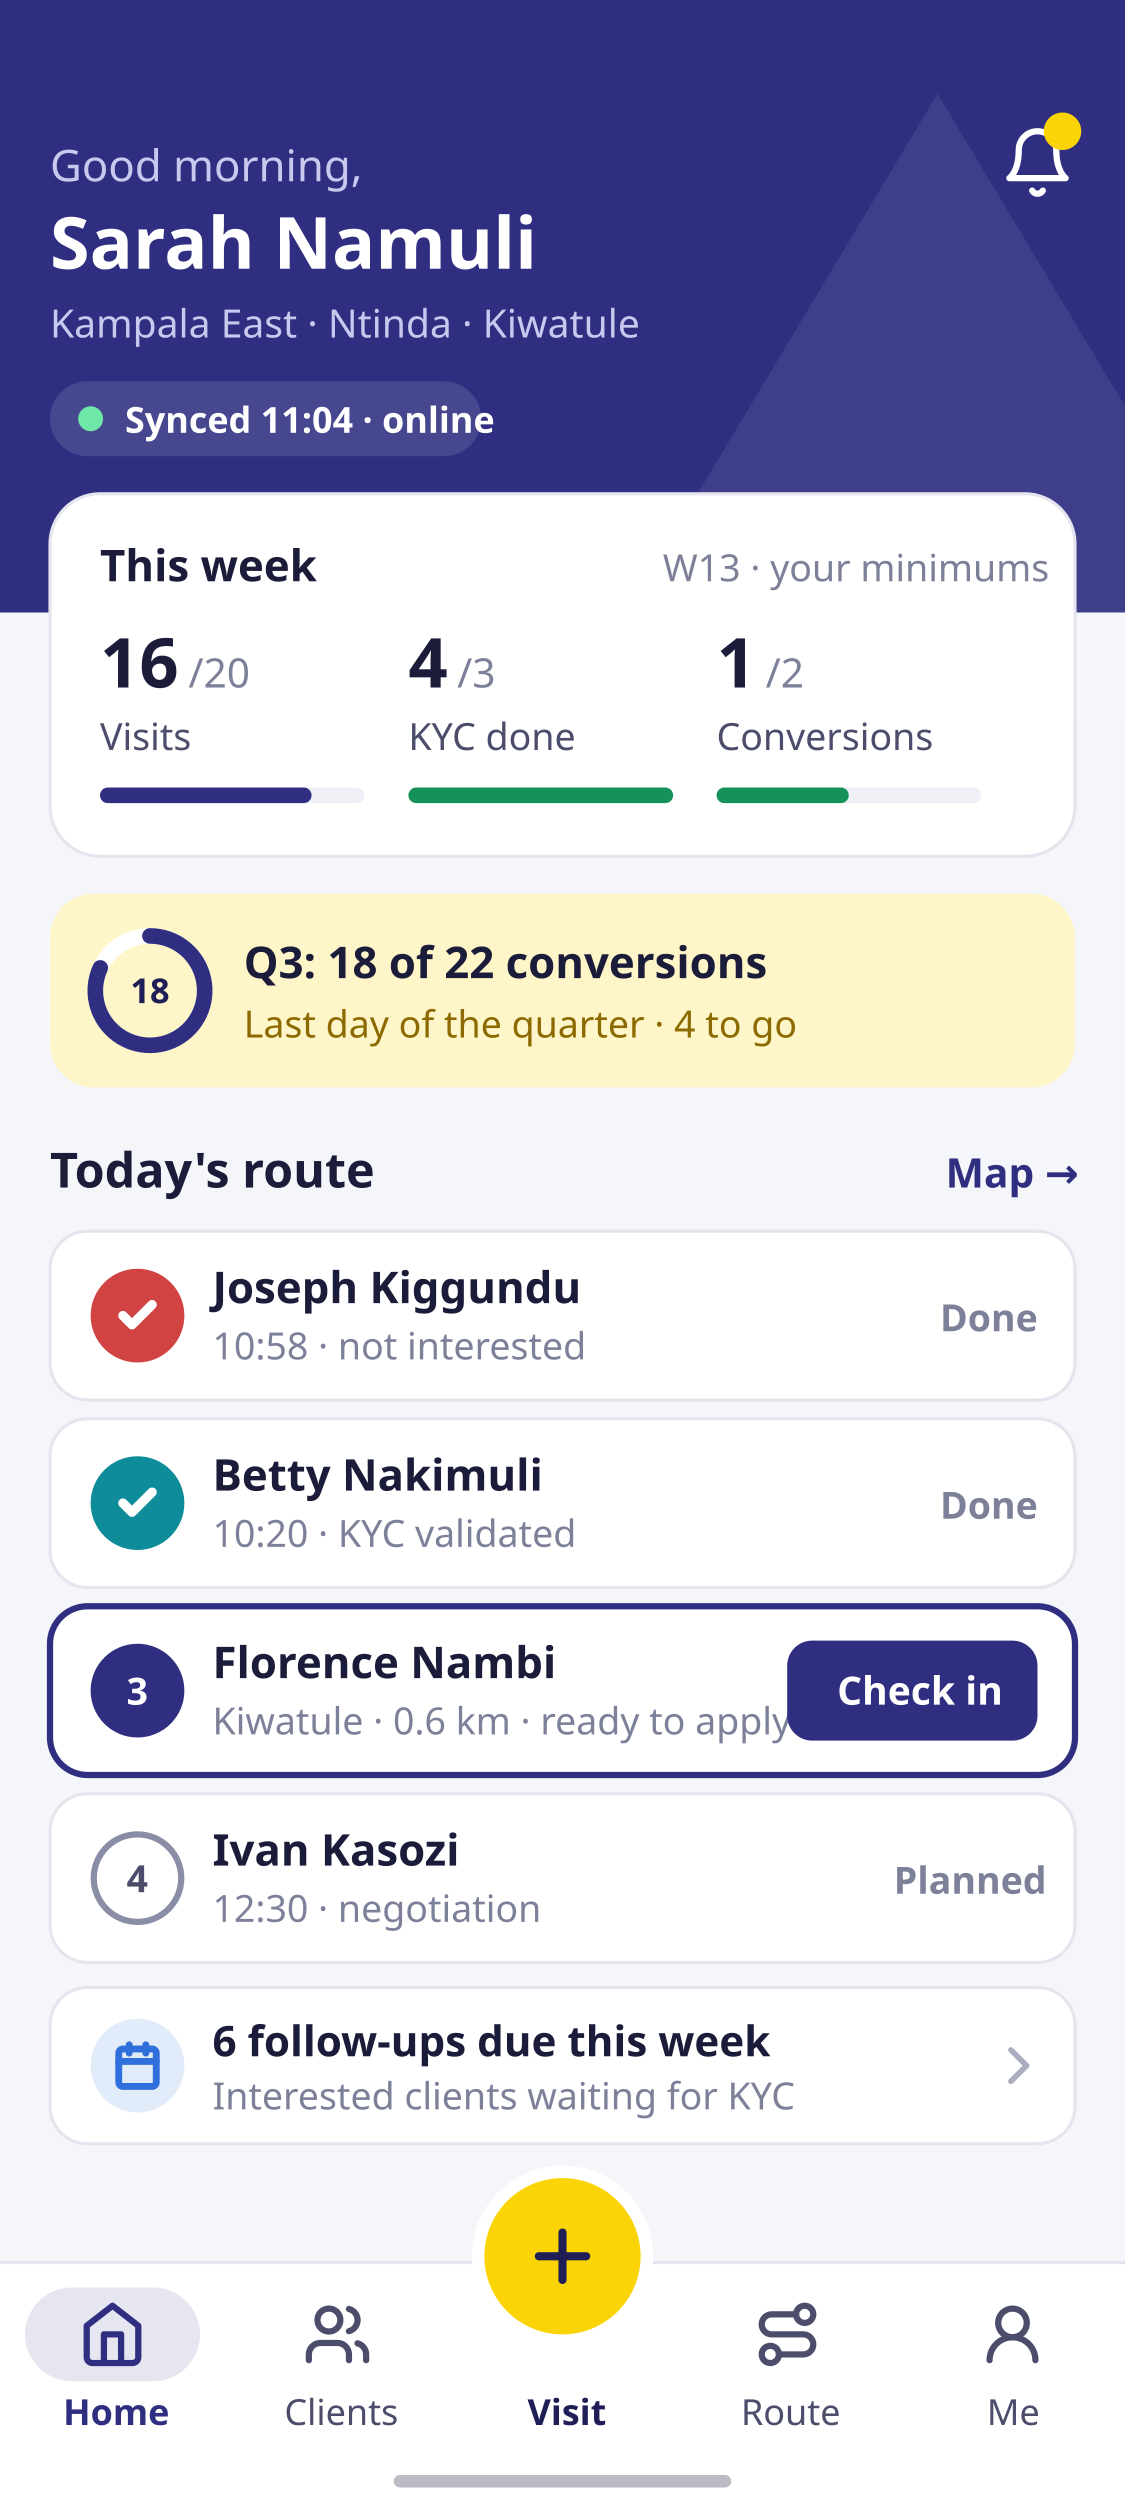
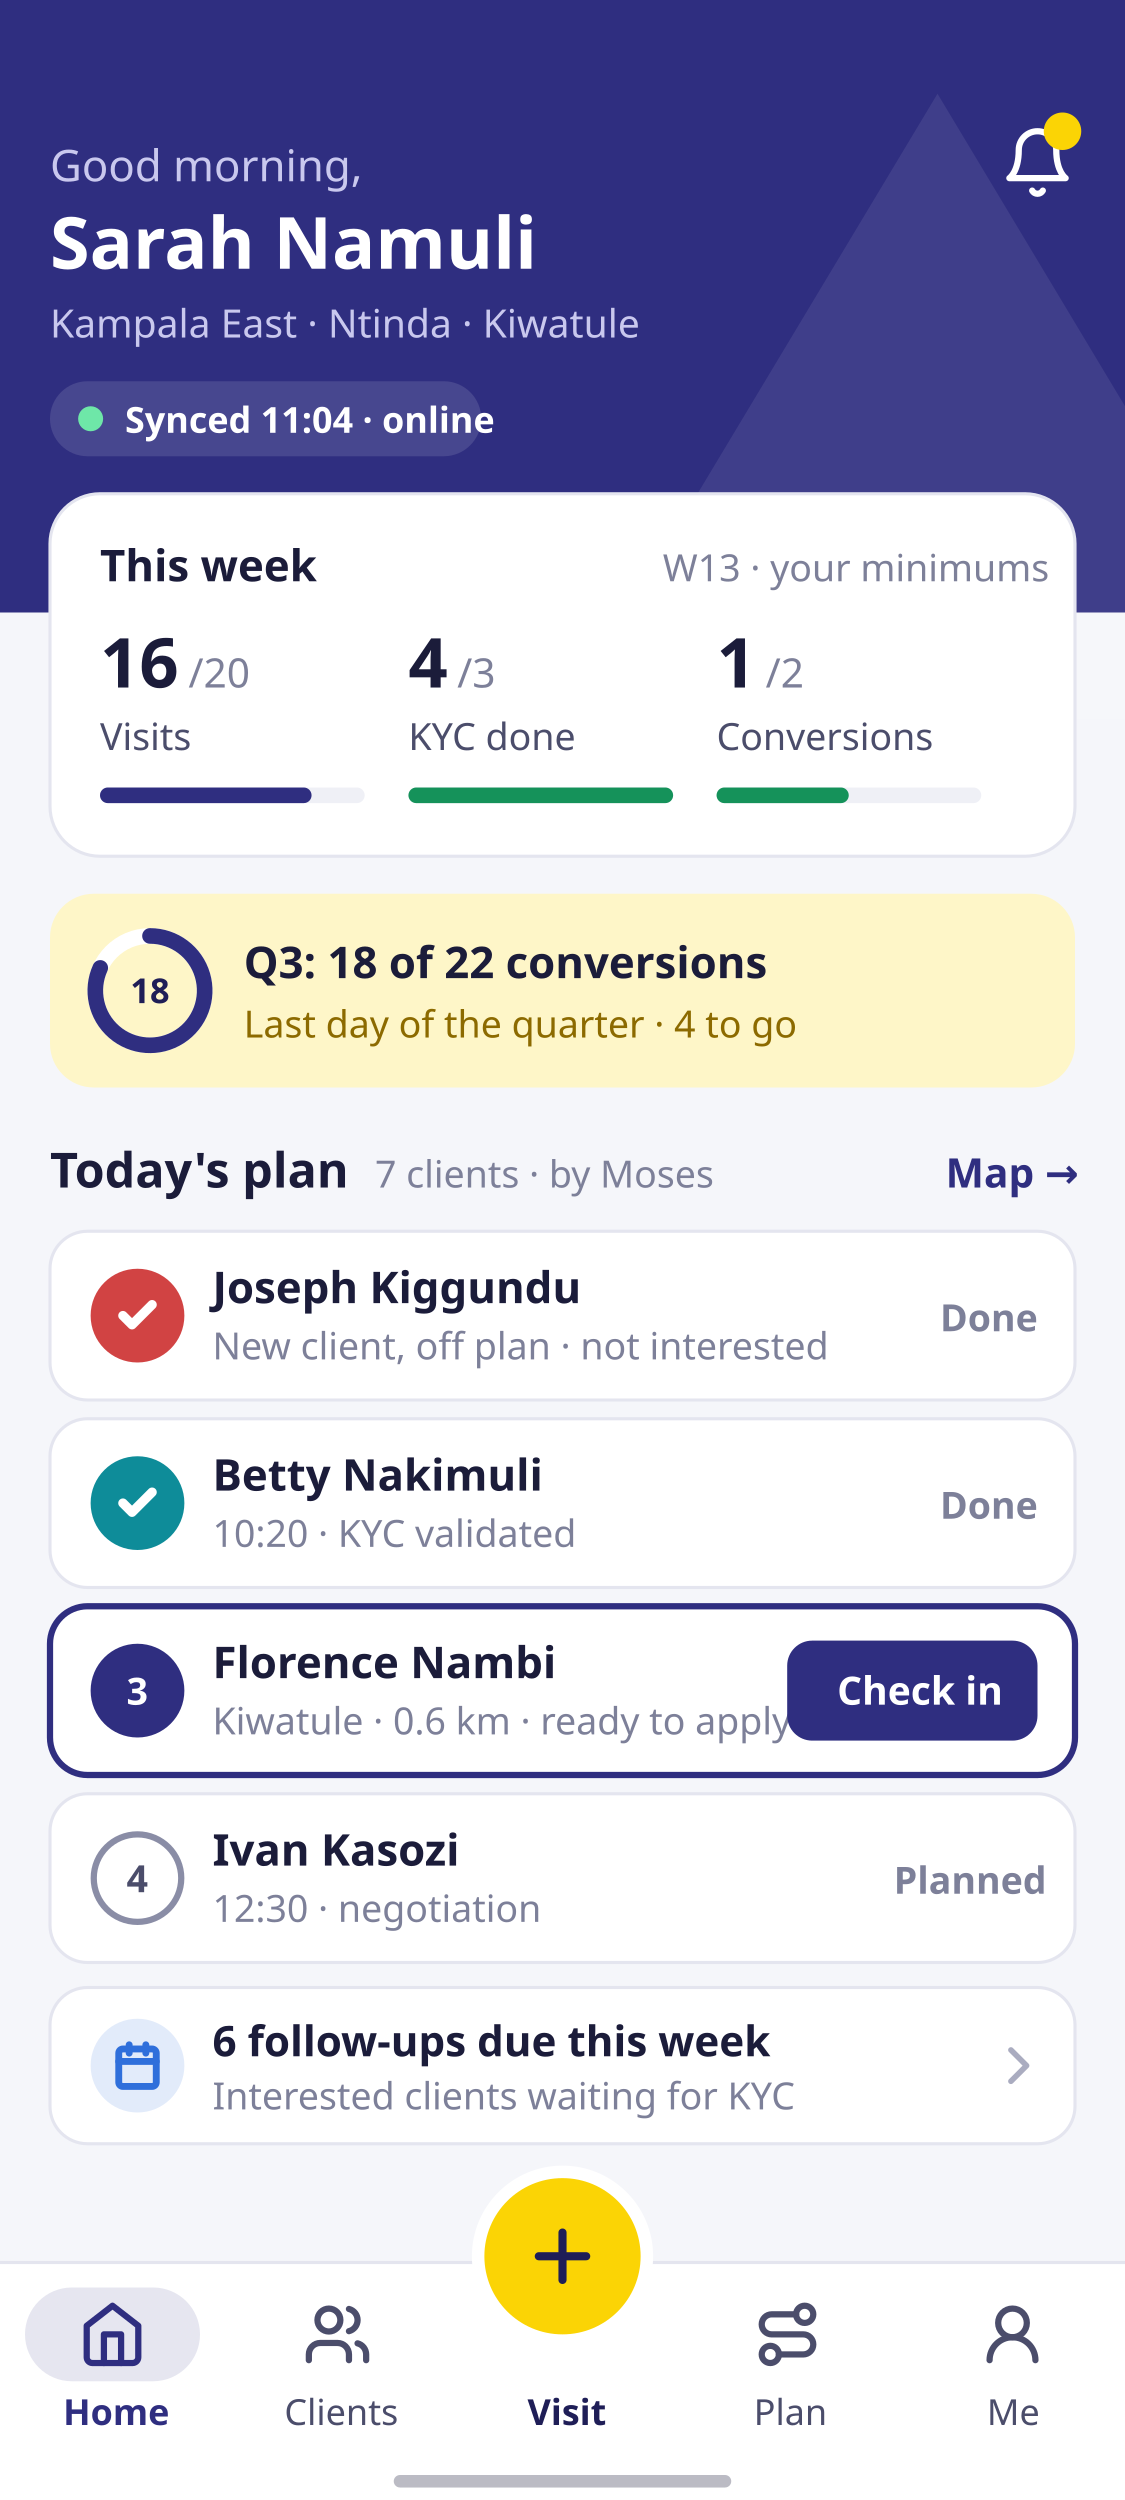
<svg xmlns="http://www.w3.org/2000/svg" width="360" height="800" viewBox="0 0 360 800">
  <rect id="screen-background" x="0.0" y="0.0" width="360.0" height="800.0" fill="#F5F6FA" />
  <g id="status-bar">
    <text id="11-05" x="16.0" y="18.0" font-family="Segoe UI" font-size="12.5" font-weight="600" fill="#FFFFFF">11:05</text>
    <rect id="battery" x="322.0" y="8.0" width="20.0" height="10.0" rx="2" fill="none" stroke="#FFFFFF" stroke-width="1.2" />
    <rect x="324.0" y="10.0" width="13.0" height="6.0" rx="1" fill="#FFFFFF" />
    <rect x="342.5" y="11.0" width="2.0" height="4.0" rx="1" fill="#FFFFFF" />
    <rect id="signal-bar" x="292.0" y="14.0" width="3.0" height="3.0" rx="0.8" fill="#FFFFFF" fill-opacity="1" />
    <rect id="signal-bar-2" x="297.0" y="11.8" width="3.0" height="5.2" rx="0.8" fill="#FFFFFF" fill-opacity="1" />
    <rect id="signal-bar-3" x="302.0" y="9.6" width="3.0" height="7.4" rx="0.8" fill="#FFFFFF" fill-opacity="1" />
    <rect id="signal-bar-4" x="307.0" y="7.4" width="3.0" height="9.6" rx="0.8" fill="#FFFFFF" fill-opacity="0.3" />
    <text id="network" x="270.5" y="18.0" font-family="Segoe UI" font-size="10.5" font-weight="700" fill="#FFFFFF">4G</text>
  </g>
  <g id="header">
    <rect id="header-bg" x="0.0" y="0.0" width="360.0" height="196.0" fill="#2F2E80" />
    <g id="facets" opacity="0.08">
      <path d="M300.0 30.0 L420.0 230.0 L180.0 230.0 Z" fill="#FFFFFF" />
    </g>
    <text id="Good-morning" x="16.0" y="58.0" font-family="Segoe UI" font-size="14" font-weight="400" fill="#C9C8EE">Good morning,</text>
    <text id="Sarah-Namuli" x="16.0" y="86.0" font-family="Segoe UI" font-size="23" font-weight="700" fill="#FFFFFF">Sarah Namuli</text>
    <text id="Kampala-East-Ntinda-Kiwa" x="16.0" y="108.0" font-family="Segoe UI" font-size="12.5" font-weight="400" fill="#C9C8EE">Kampala East · Ntinda · Kiwatule</text>
    <g id="icon-bell" transform="translate(320.0 40.0) scale(1)">
      <path d="M6 8a6 6 0 0 1 12 0c0 7 3 9 3 9H3s3-2 3-9" fill="none" stroke="#FFFFFF" stroke-width="2.00" stroke-linecap="round" stroke-linejoin="round" />
      <path d="M10.3 21a1.94 1.94 0 0 0 3.4 0" fill="none" stroke="#FFFFFF" stroke-width="2.00" stroke-linecap="round" stroke-linejoin="round" />
    </g>
    <circle cx="340.0" cy="42.0" r="6.0" fill="#FBD405" />
    <g id="sync-pill">
      <rect x="16.0" y="122.0" width="138.0" height="24.0" rx="12" fill="#FFFFFF" fill-opacity="0.12" />
      <circle cx="29.0" cy="134.0" r="4.0" fill="#6EE7A8" />
      <text id="Synced-11-04-online" x="40.0" y="138.5" font-family="Segoe UI" font-size="11.5" font-weight="600" fill="#FFFFFF">Synced 11:04 · online</text>
    </g>
  </g>
  <g id="week-card">
    <rect x="16.0" y="158.0" width="328.0" height="116.0" rx="16" fill="#FFFFFF" stroke="#E4E5EF" stroke-width="1" />
    <text id="This-week" x="32.0" y="186.0" font-family="Segoe UI" font-size="14" font-weight="700" fill="#1B1C3A">This week</text>
    <text id="W13-your-minimums" x="212.1" y="186.0" font-family="Segoe UI" font-size="12" font-weight="400" fill="#7D8099">W13 · your minimums</text>
    <text id="16" x="32.0" y="220.0" font-family="Segoe UI" font-size="22" font-weight="700" fill="#1B1C3A">16</text>
    <text id="20" x="60.3" y="220.0" font-family="Segoe UI" font-size="13" font-weight="400" fill="#7D8099">/20</text>
    <text id="Visits" x="32.0" y="240.0" font-family="Segoe UI" font-size="12" font-weight="400" fill="#4B4D6B">Visits</text>
    <g id="progress">
      <rect x="32.0" y="252.0" width="84.7" height="5.0" rx="2.5" fill="#EFF0F6" />
      <rect x="32.0" y="252.0" width="67.7" height="5.0" rx="2.5" fill="#2F2E80" />
    </g>
    <text id="4" x="130.7" y="220.0" font-family="Segoe UI" font-size="22" font-weight="700" fill="#1B1C3A">4</text>
    <text id="3" x="146.3" y="220.0" font-family="Segoe UI" font-size="13" font-weight="400" fill="#7D8099">/3</text>
    <text id="KYC-done" x="130.7" y="240.0" font-family="Segoe UI" font-size="12" font-weight="400" fill="#4B4D6B">KYC done</text>
    <g id="progress-2">
      <rect x="130.7" y="252.0" width="84.7" height="5.0" rx="2.5" fill="#EFF0F6" />
      <rect x="130.7" y="252.0" width="84.7" height="5.0" rx="2.5" fill="#15925A" />
    </g>
    <text id="1" x="229.3" y="220.0" font-family="Segoe UI" font-size="22" font-weight="700" fill="#1B1C3A">1</text>
    <text id="2" x="245.0" y="220.0" font-family="Segoe UI" font-size="13" font-weight="400" fill="#7D8099">/2</text>
    <text id="Conversions" x="229.3" y="240.0" font-family="Segoe UI" font-size="12" font-weight="400" fill="#4B4D6B">Conversions</text>
    <g id="progress-3">
      <rect x="229.3" y="252.0" width="84.7" height="5.0" rx="2.5" fill="#EFF0F6" />
      <rect x="229.3" y="252.0" width="42.3" height="5.0" rx="2.5" fill="#15925A" />
    </g>
  </g>
  <g id="quarter-card">
    <rect x="16.0" y="286.0" width="328.0" height="62.0" rx="14" fill="#FEF6C8" />
    <g id="progress-ring">
      <circle cx="48.0" cy="317.0" r="17.5" fill="none" stroke="#FFFFFF" stroke-width="5" />
      <path d="M48.00 299.50 A17.5 17.5 0 1 1 32.08 309.73" fill="none" stroke="#2F2E80" stroke-width="5" stroke-linejoin="round" stroke-linecap="round" />
    </g>
    <text id="18" x="41.7" y="321.0" font-family="Segoe UI" font-size="11" font-weight="700" fill="#1F1E57">18</text>
    <text id="Q3-18-of-22-conversions" x="78.0" y="313.0" font-family="Segoe UI" font-size="14" font-weight="700" fill="#1B1C3A">Q3: 18 of 22 conversions</text>
    <text id="Last-day-of-the-quarter-4" x="78.0" y="332.0" font-family="Segoe UI" font-size="12" font-weight="400" fill="#8C6A00">Last day of the quarter · 4 to go</text>
  </g>
-   <text id="Today-s-route" x="16.0" y="380.0" font-family="Segoe UI" font-size="15.5" font-weight="700" fill="#1B1C3A">Today's route</text>
+   <text id="Today-s-plan" x="16.0" y="380.0" font-family="Segoe UI" font-size="15.5" font-weight="700" fill="#1B1C3A">Today's plan</text>
+   <text id="7-clients-by-Moses" x="120.0" y="380.0" font-family="Segoe UI" font-size="12" font-weight="400" fill="#7D8099">7 clients · by Moses</text>
  <text id="Map" x="302.6" y="380.0" font-family="Segoe UI" font-size="13" font-weight="600" fill="#2F2E80">Map →</text>
  <g id="stop-Joseph-Kiggundu">
    <rect x="16.0" y="394.0" width="328.0" height="54.0" rx="12" fill="#FFFFFF" stroke="#E4E5EF" stroke-width="1" />
    <circle cx="44.0" cy="421.0" r="14.0" fill="#D14343" stroke="#D14343" stroke-width="2" />
    <g id="icon-check" transform="translate(37.0 414.0) scale(0.5833)">
      <path d="M20 6L9 17l-5-5" fill="none" stroke="#FFFFFF" stroke-width="5.14" stroke-linecap="round" stroke-linejoin="round" />
    </g>
    <text id="Joseph-Kiggundu" x="68.0" y="417.0" font-family="Segoe UI" font-size="14" font-weight="600" fill="#1B1C3A">Joseph Kiggundu</text>
-     <text id="10-58-not-interested" x="68.0" y="435.0" font-family="Segoe UI" font-size="12" font-weight="400" fill="#7D8099">10:58 · not interested</text>
+     <text id="New-client-off-plan-not-i" x="68.0" y="435.0" font-family="Segoe UI" font-size="12" font-weight="400" fill="#7D8099">New client, off plan · not interested</text>
    <text id="Done" x="300.8" y="426.0" font-family="Segoe UI" font-size="12" font-weight="600" fill="#7D8099">Done</text>
  </g>
  <g id="stop-Betty-Nakimuli">
    <rect x="16.0" y="454.0" width="328.0" height="54.0" rx="12" fill="#FFFFFF" stroke="#E4E5EF" stroke-width="1" />
    <circle cx="44.0" cy="481.0" r="14.0" fill="#0E8C99" stroke="#0E8C99" stroke-width="2" />
    <g id="icon-check-2" transform="translate(37.0 474.0) scale(0.5833)">
      <path d="M20 6L9 17l-5-5" fill="none" stroke="#FFFFFF" stroke-width="5.14" stroke-linecap="round" stroke-linejoin="round" />
    </g>
    <text id="Betty-Nakimuli" x="68.0" y="477.0" font-family="Segoe UI" font-size="14" font-weight="600" fill="#1B1C3A">Betty Nakimuli</text>
    <text id="10-20-KYC-validated" x="68.0" y="495.0" font-family="Segoe UI" font-size="12" font-weight="400" fill="#7D8099">10:20 · KYC validated</text>
    <text id="Done-2" x="300.8" y="486.0" font-family="Segoe UI" font-size="12" font-weight="600" fill="#7D8099">Done</text>
  </g>
  <g id="stop-Florence-Nambi">
    <rect x="16.0" y="514.0" width="328.0" height="54.0" rx="12" fill="#FFFFFF" stroke="#2F2E80" stroke-width="2" />
    <circle cx="44.0" cy="541.0" r="14.0" fill="#2F2E80" stroke="#2F2E80" stroke-width="2" />
    <text id="3-2" x="40.5" y="545.5" font-family="Segoe UI" font-size="12" font-weight="700" fill="#FFFFFF">3</text>
    <text id="Florence-Nambi" x="68.0" y="537.0" font-family="Segoe UI" font-size="14" font-weight="600" fill="#1B1C3A">Florence Nambi</text>
    <text id="Kiwatule-0-6-km-ready-to" x="68.0" y="555.0" font-family="Segoe UI" font-size="12" font-weight="400" fill="#7D8099">Kiwatule · 0.6 km · ready to apply</text>
    <g id="button-Check-in">
      <rect x="251.9" y="525.0" width="80.1" height="32.0" rx="8" fill="#2F2E80" />
      <text id="Check-in" x="267.9" y="545.5" font-family="Segoe UI" font-size="12.5" font-weight="600" fill="#FFFFFF">Check in</text>
    </g>
  </g>
  <g id="stop-Ivan-Kasozi">
    <rect x="16.0" y="574.0" width="328.0" height="54.0" rx="12" fill="#FFFFFF" stroke="#E4E5EF" stroke-width="1" />
    <circle cx="44.0" cy="601.0" r="14.0" fill="#FFFFFF" stroke="#8A8DA6" stroke-width="2" />
    <text id="4-2" x="40.5" y="605.5" font-family="Segoe UI" font-size="12" font-weight="700" fill="#4B4D6B">4</text>
    <text id="Ivan-Kasozi" x="68.0" y="597.0" font-family="Segoe UI" font-size="14" font-weight="600" fill="#1B1C3A">Ivan Kasozi</text>
    <text id="12-30-negotiation" x="68.0" y="615.0" font-family="Segoe UI" font-size="12" font-weight="400" fill="#7D8099">12:30 · negotiation</text>
    <text id="Planned" x="286.0" y="606.0" font-family="Segoe UI" font-size="12" font-weight="600" fill="#7D8099">Planned</text>
  </g>
  <g id="follow-ups">
    <rect x="16.0" y="636.0" width="328.0" height="50.0" rx="12" fill="#FFFFFF" stroke="#E4E5EF" stroke-width="1" />
    <circle cx="44.0" cy="661.0" r="15.0" fill="#E2EBFA" />
    <g id="icon-calendar" transform="translate(36.0 653.0) scale(0.6667)">
      <path d="M5 4h14a2 2 0 0 1 2 2v14a2 2 0 0 1-2 2H5a2 2 0 0 1-2-2V6a2 2 0 0 1 2-2z" fill="none" stroke="#2F6FDB" stroke-width="3.30" stroke-linecap="round" stroke-linejoin="round" />
      <path d="M16 2v4" fill="none" stroke="#2F6FDB" stroke-width="3.30" stroke-linecap="round" stroke-linejoin="round" />
      <path d="M8 2v4" fill="none" stroke="#2F6FDB" stroke-width="3.30" stroke-linecap="round" stroke-linejoin="round" />
      <path d="M3 10h18" fill="none" stroke="#2F6FDB" stroke-width="3.30" stroke-linecap="round" stroke-linejoin="round" />
    </g>
    <text id="6-follow-ups-due-this-week" x="68.0" y="658.0" font-family="Segoe UI" font-size="13.5" font-weight="600" fill="#1B1C3A">6 follow-ups due this week</text>
    <text id="Interested-clients-waiting-f" x="68.0" y="675.0" font-family="Segoe UI" font-size="12" font-weight="400" fill="#7D8099">Interested clients waiting for KYC</text>
    <g id="icon-chevright" transform="translate(316.0 651.0) scale(0.8333)">
      <path d="M9 18l6-6-6-6" fill="none" stroke="#AAACC0" stroke-width="2.16" stroke-linecap="round" stroke-linejoin="round" />
    </g>
  </g>
  <g id="bottom-navigation">
    <rect id="nav-bg" x="0.0" y="724.0" width="360.0" height="76.0" fill="#FFFFFF" />
    <line x1="0.0" y1="724.0" x2="360.0" y2="724.0" stroke="#E4E5EF" stroke-width="1" />
    <g id="tab-Home">
      <rect id="indicator" x="8.0" y="732.0" width="56.0" height="30.0" rx="15" fill="#E6E6F0" />
      <g id="icon-home" transform="translate(25.0 736.0) scale(0.9167)">
        <path d="M3 9l9-7 9 7v11a2 2 0 0 1-2 2H5a2 2 0 0 1-2-2z" fill="none" stroke="#2F2E80" stroke-width="2.18" stroke-linecap="round" stroke-linejoin="round" />
        <path d="M9 22V12h6v10" fill="none" stroke="#2F2E80" stroke-width="2.18" stroke-linecap="round" stroke-linejoin="round" />
      </g>
      <text id="Home" x="20.2" y="776.0" font-family="Segoe UI" font-size="11.5" font-weight="600" fill="#2F2E80">Home</text>
    </g>
    <g id="tab-Clients">
      <g id="icon-users" transform="translate(97.0 736.0) scale(0.9167)">
        <path d="M16 21v-2a4 4 0 0 0-4-4H6a4 4 0 0 0-4 4v2" fill="none" stroke="#4B4D6B" stroke-width="2.18" stroke-linecap="round" stroke-linejoin="round" />
        <path d="M9 3a4 4 0 1 0 0 8 4 4 0 1 0 0-8z" fill="none" stroke="#4B4D6B" stroke-width="2.18" stroke-linecap="round" stroke-linejoin="round" />
        <path d="M22 21v-2a4 4 0 0 0-3-3.87" fill="none" stroke="#4B4D6B" stroke-width="2.18" stroke-linecap="round" stroke-linejoin="round" />
        <path d="M16 3.13a4 4 0 0 1 0 7.75" fill="none" stroke="#4B4D6B" stroke-width="2.18" stroke-linecap="round" stroke-linejoin="round" />
      </g>
      <text id="Clients" x="91.0" y="776.0" font-family="Segoe UI" font-size="11.5" font-weight="400" fill="#4B4D6B">Clients</text>
    </g>
    <g id="tab-Visit">
      <circle id="visit-button" cx="180.0" cy="722.0" r="27.0" fill="#FBD405" stroke="#FFFFFF" stroke-width="4" />
      <g id="icon-plus" transform="translate(167.0 709.0) scale(1.0833)">
        <path d="M12 5v14" fill="none" stroke="#1F1E57" stroke-width="2.40" stroke-linecap="round" stroke-linejoin="round" />
        <path d="M5 12h14" fill="none" stroke="#1F1E57" stroke-width="2.40" stroke-linecap="round" stroke-linejoin="round" />
      </g>
      <text id="Visit" x="168.8" y="776.0" font-family="Segoe UI" font-size="11.5" font-weight="600" fill="#1F1E57">Visit</text>
    </g>
-     <g id="tab-Route">
+     <g id="tab-Plan">
      <g id="icon-route" transform="translate(241.0 736.0) scale(0.9167)">
        <path d="M6 16a3 3 0 1 0 0 6 3 3 0 1 0 0-6z" fill="none" stroke="#4B4D6B" stroke-width="2.18" stroke-linecap="round" stroke-linejoin="round" />
        <path d="M9 19h8.5a3.5 3.5 0 0 0 0-7h-11a3.5 3.5 0 0 1 0-7H15" fill="none" stroke="#4B4D6B" stroke-width="2.18" stroke-linecap="round" stroke-linejoin="round" />
        <path d="M18 2a3 3 0 1 0 0 6 3 3 0 1 0 0-6z" fill="none" stroke="#4B4D6B" stroke-width="2.18" stroke-linecap="round" stroke-linejoin="round" />
      </g>
-       <text id="Route" x="237.1" y="776.0" font-family="Segoe UI" font-size="11.5" font-weight="400" fill="#4B4D6B">Route</text>
+       <text id="Plan" x="241.2" y="776.0" font-family="Segoe UI" font-size="11.5" font-weight="400" fill="#4B4D6B">Plan</text>
    </g>
    <g id="tab-Me">
      <g id="icon-user" transform="translate(313.0 736.0) scale(0.9167)">
        <path d="M12 3a5 5 0 1 0 0 10 5 5 0 1 0 0-10z" fill="none" stroke="#4B4D6B" stroke-width="2.18" stroke-linecap="round" stroke-linejoin="round" />
        <path d="M20 21a8 8 0 0 0-16 0" fill="none" stroke="#4B4D6B" stroke-width="2.18" stroke-linecap="round" stroke-linejoin="round" />
      </g>
      <text id="Me" x="315.8" y="776.0" font-family="Segoe UI" font-size="11.5" font-weight="400" fill="#4B4D6B">Me</text>
    </g>
    <rect id="gesture-bar" x="126.0" y="792.0" width="108.0" height="4.0" rx="2" fill="#1B1C3A" fill-opacity="0.3" />
  </g>
</svg>
